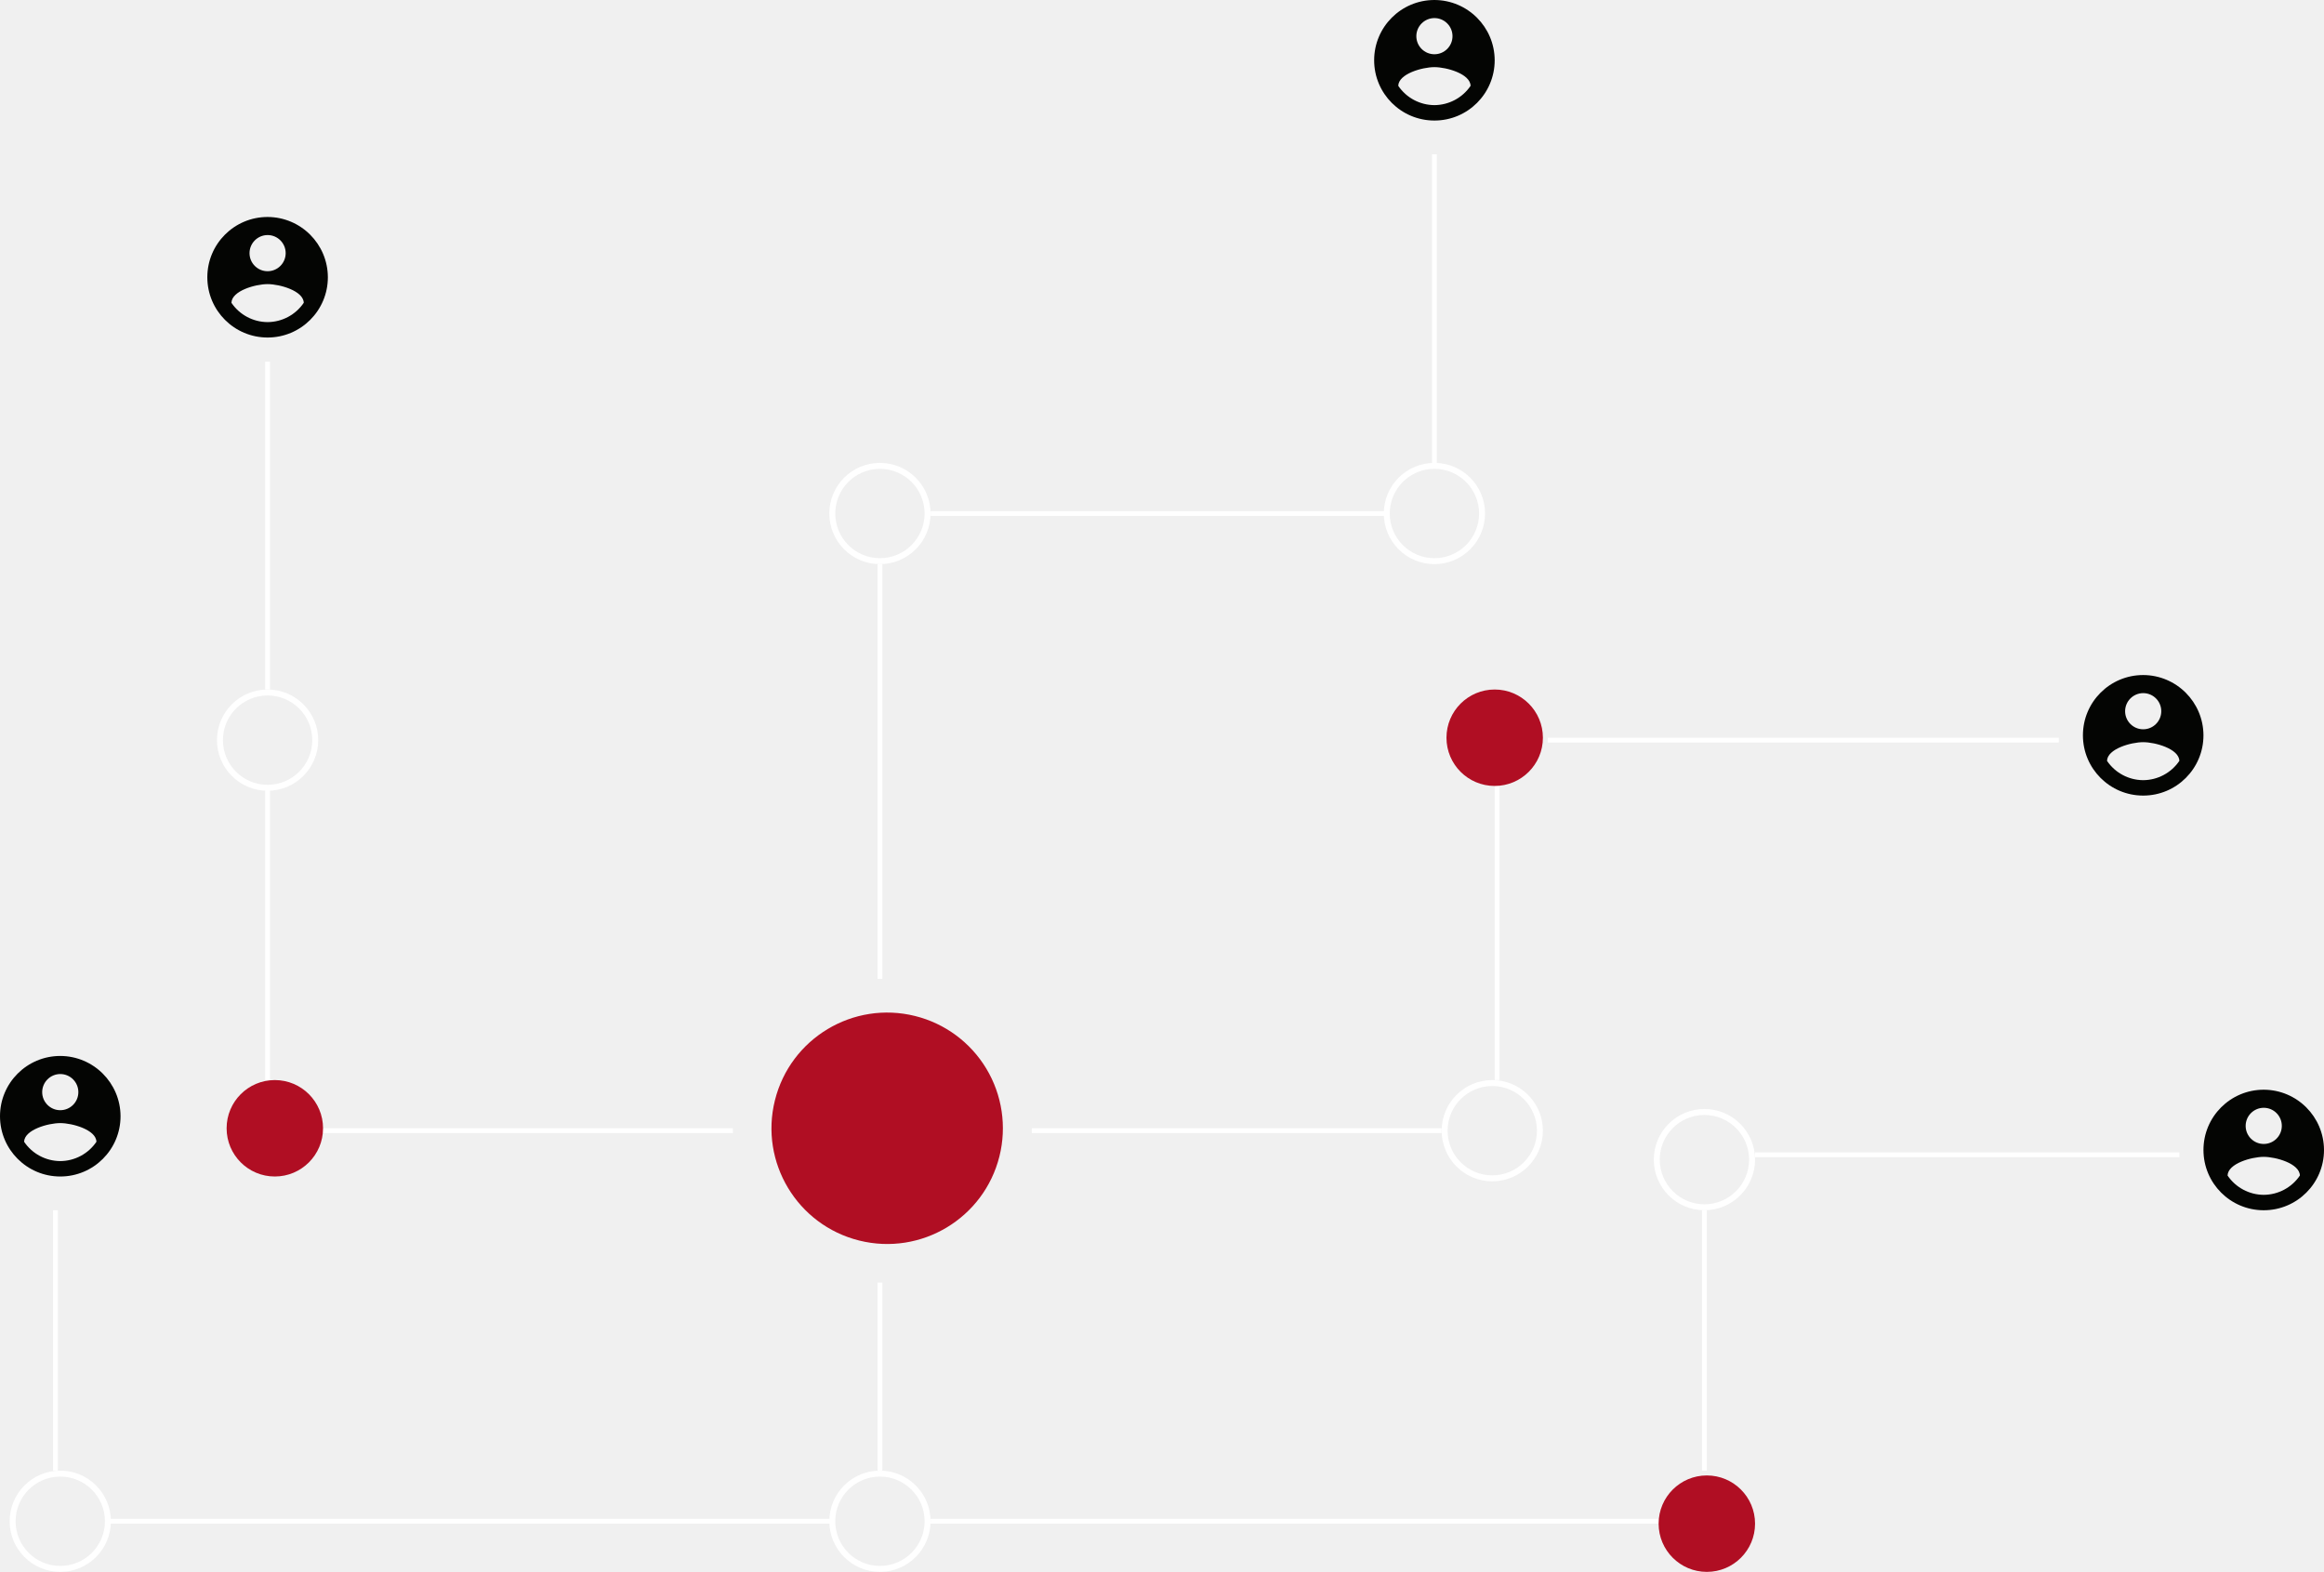
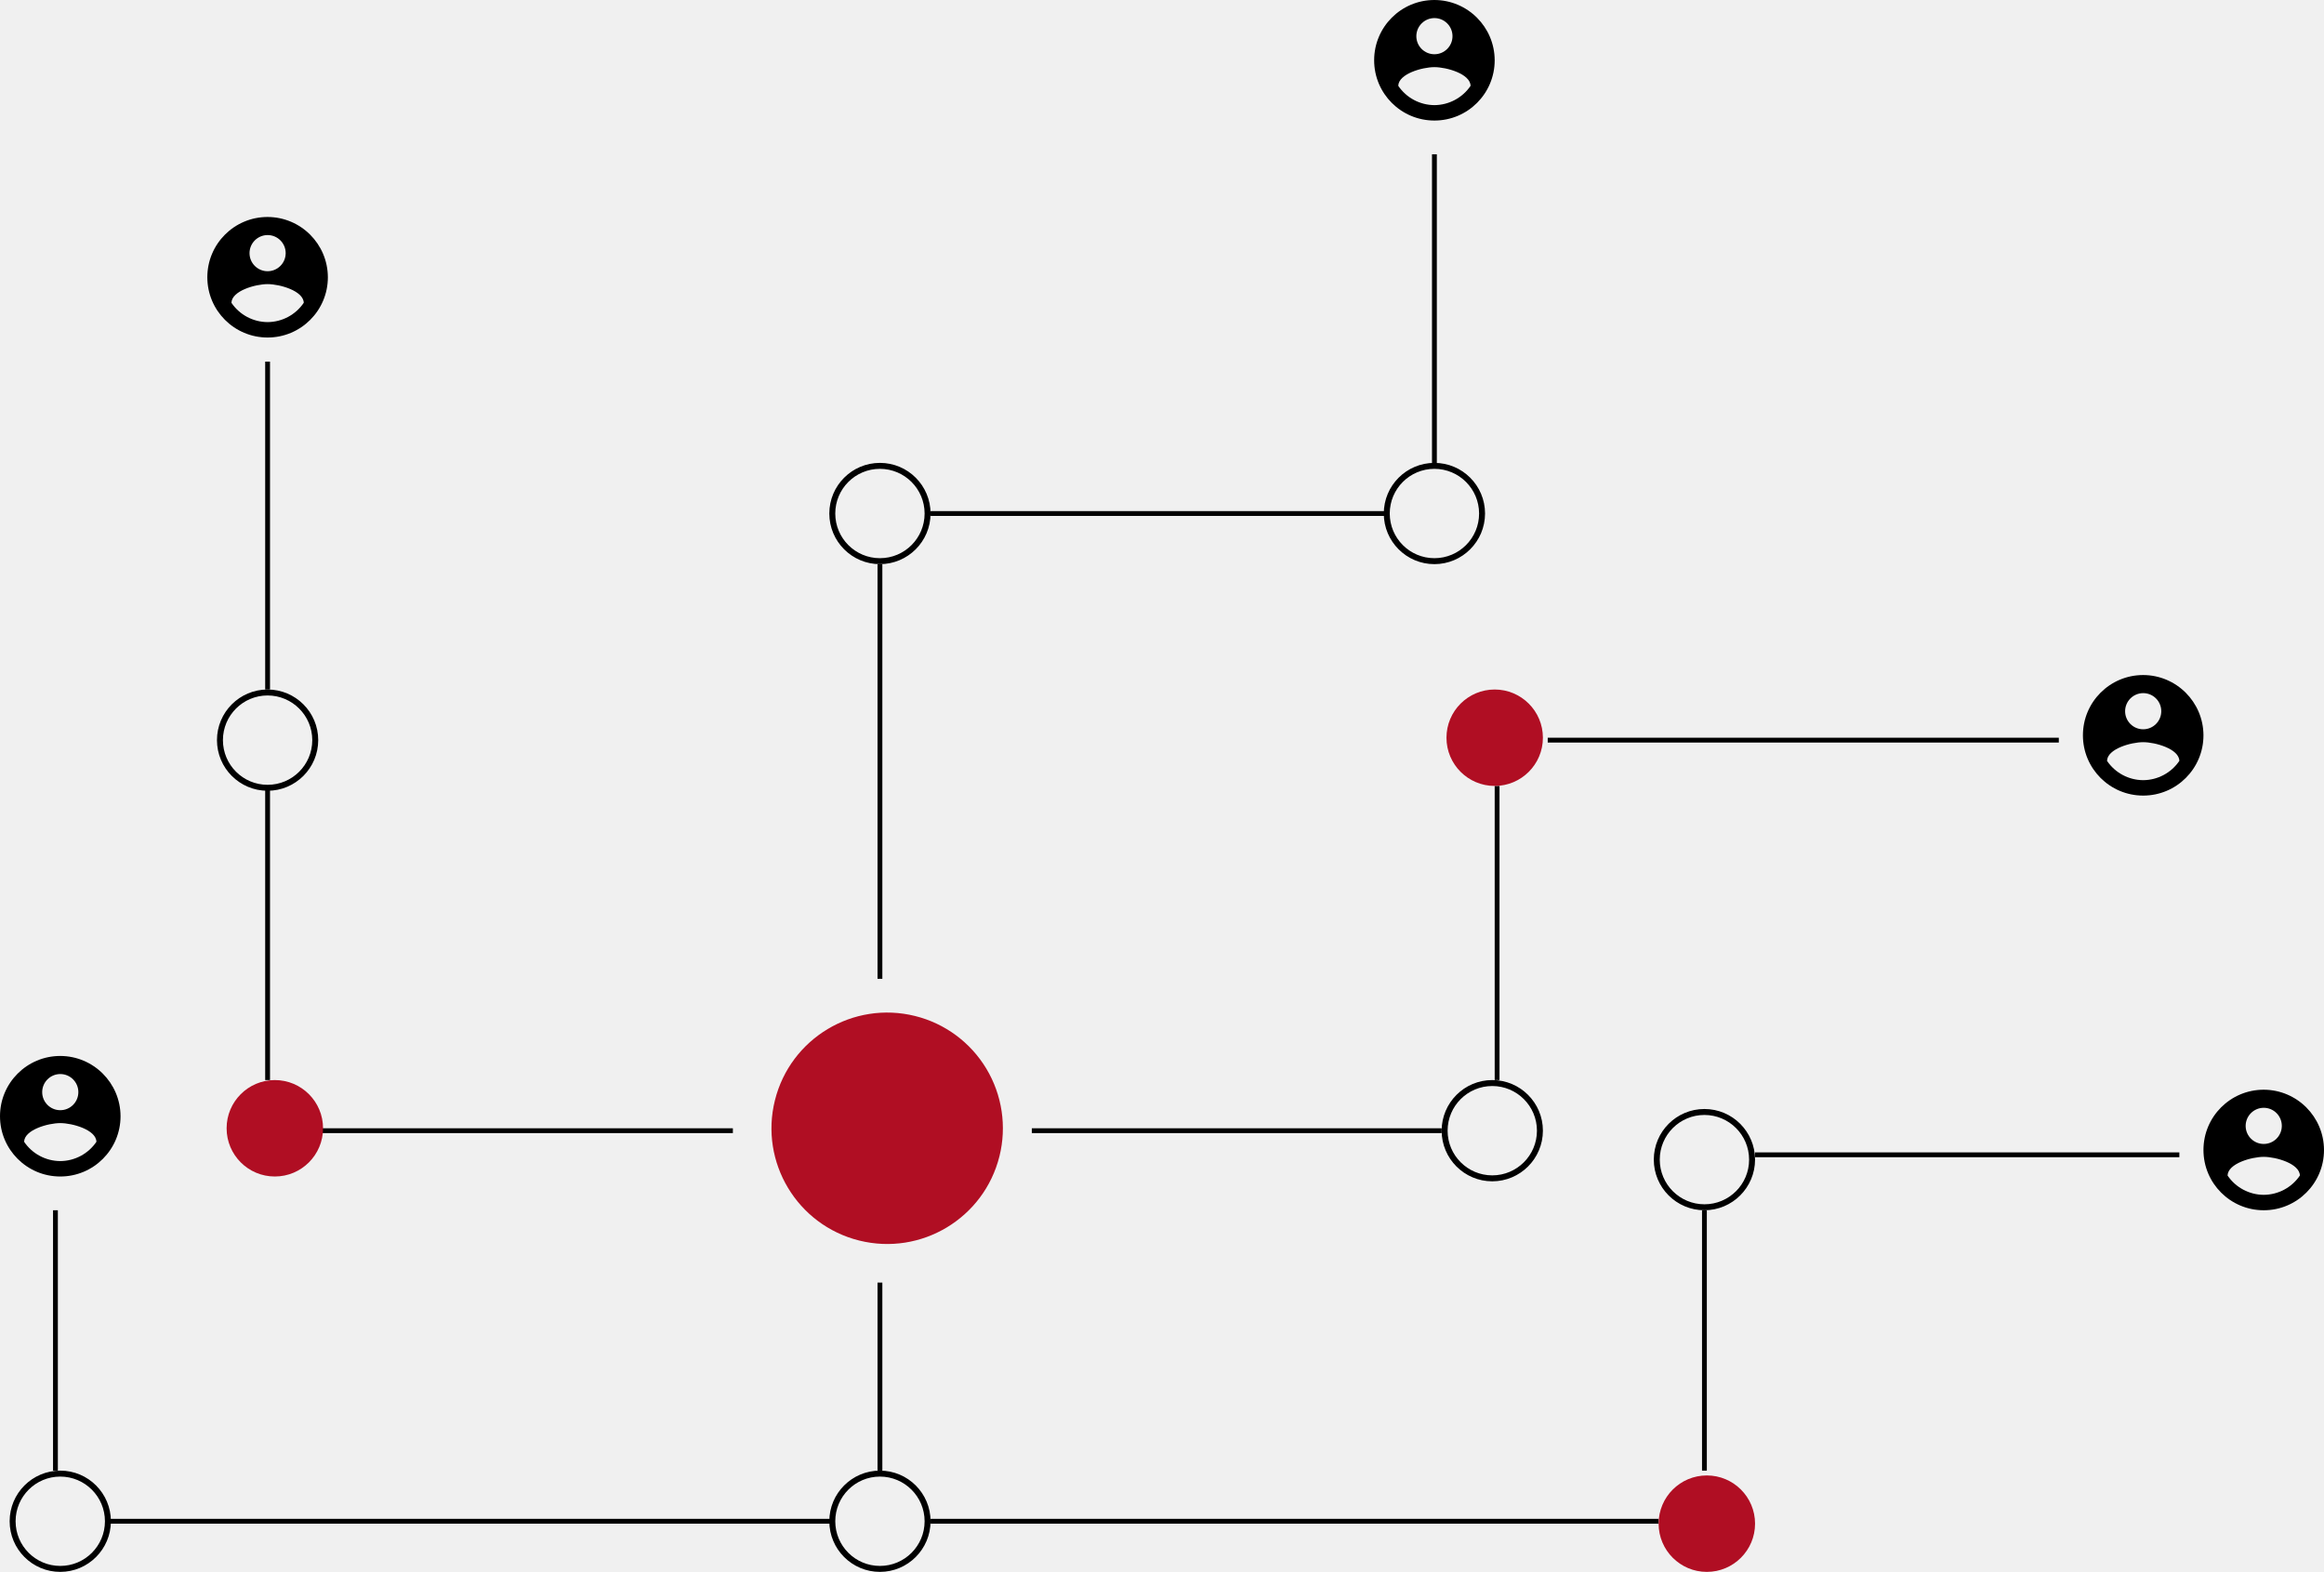
<svg xmlns="http://www.w3.org/2000/svg" width="482" height="326" viewBox="0 0 482 326" fill="none">
-   <rect x="55" y="75" width="1" height="68" fill="white" />
-   <rect x="55" y="163" width="1" height="61" fill="white" />
-   <rect x="53" y="234" width="99" height="1" fill="white" />
-   <rect x="11" y="251" width="1" height="54" fill="white" />
-   <rect x="22" y="315" width="151" height="1" fill="white" />
-   <rect x="297" y="32" width="1" height="65" fill="white" />
-   <rect x="193" y="106" width="95" height="1" fill="white" />
-   <rect x="182" y="117" width="1" height="86" fill="white" />
-   <path fill-rule="evenodd" clip-rule="evenodd" d="M45 153.5C45 159.299 49.701 164 55.5 164C61.296 163.994 65.993 159.296 66 153.5C66 147.701 61.299 143 55.5 143C49.701 143 45 147.701 45 153.5ZM46.235 153.5C46.235 148.383 50.383 144.235 55.5 144.235C60.614 144.241 64.759 148.386 64.765 153.5C64.765 158.617 60.617 162.765 55.5 162.765C50.383 162.765 46.235 158.617 46.235 153.5Z" fill="white" />
-   <path fill-rule="evenodd" clip-rule="evenodd" d="M2 315.5C2 321.299 6.701 326 12.5 326C18.296 325.994 22.994 321.296 23 315.5C23 309.701 18.299 305 12.5 305C6.701 305 2 309.701 2 315.5ZM3.235 315.5C3.235 310.383 7.383 306.235 12.5 306.235C17.614 306.241 21.759 310.386 21.765 315.5C21.765 320.617 17.617 324.765 12.5 324.765C7.383 324.765 3.235 320.617 3.235 315.5Z" fill="white" />
+   <rect x="55" y="75" width="1" height="68" fill="black" />
+   <rect x="55" y="163" width="1" height="61" fill="black" />
+   <rect x="53" y="234" width="99" height="1" fill="black" />
+   <rect x="11" y="251" width="1" height="54" fill="black" />
+   <rect x="22" y="315" width="151" height="1" fill="black" />
+   <rect x="297" y="32" width="1" height="65" fill="black" />
+   <rect x="193" y="106" width="95" height="1" fill="black" />
+   <rect x="182" y="117" width="1" height="86" fill="black" />
+   <path fill-rule="evenodd" clip-rule="evenodd" d="M45 153.5C45 159.299 49.701 164 55.5 164C61.296 163.994 65.993 159.296 66 153.5C66 147.701 61.299 143 55.5 143C49.701 143 45 147.701 45 153.5ZM46.235 153.5C46.235 148.383 50.383 144.235 55.5 144.235C60.614 144.241 64.759 148.386 64.765 153.5C64.765 158.617 60.617 162.765 55.5 162.765C50.383 162.765 46.235 158.617 46.235 153.5Z" fill="black" />
+   <path fill-rule="evenodd" clip-rule="evenodd" d="M2 315.5C2 321.299 6.701 326 12.5 326C18.296 325.994 22.994 321.296 23 315.5C23 309.701 18.299 305 12.5 305C6.701 305 2 309.701 2 315.5ZM3.235 315.5C3.235 310.383 7.383 306.235 12.5 306.235C17.614 306.241 21.759 310.386 21.765 315.5C21.765 320.617 17.617 324.765 12.5 324.765C7.383 324.765 3.235 320.617 3.235 315.5Z" fill="black" />
  <circle cx="57" cy="234" r="10" fill="#B00E23" />
-   <rect x="321" y="153" width="106" height="1" fill="white" />
-   <rect x="310" y="163" width="1" height="61" fill="white" />
-   <rect x="214" y="234" width="85" height="1" fill="white" />
-   <rect x="364" y="239" width="88" height="1" fill="white" />
-   <rect x="353" y="251" width="1" height="54" fill="white" />
-   <rect x="193" y="315" width="151" height="1" fill="white" />
-   <rect x="182" y="266" width="1" height="39" fill="white" />
+   <rect x="321" y="153" width="106" height="1" fill="black" />
+   <rect x="310" y="163" width="1" height="61" fill="black" />
+   <rect x="214" y="234" width="85" height="1" fill="black" />
+   <rect x="364" y="239" width="88" height="1" fill="black" />
+   <rect x="353" y="251" width="1" height="54" fill="black" />
+   <rect x="193" y="315" width="151" height="1" fill="black" />
+   <rect x="182" y="266" width="1" height="39" fill="black" />
  <circle cx="310" cy="153" r="10" fill="#B00E23" />
-   <path fill-rule="evenodd" clip-rule="evenodd" d="M287 106.5C287 112.299 291.701 117 297.5 117C303.296 116.994 307.994 112.296 308 106.5C308 100.701 303.299 96 297.5 96C291.701 96 287 100.701 287 106.5ZM288.235 106.5C288.235 101.383 292.383 97.235 297.5 97.235C302.614 97.241 306.759 101.386 306.765 106.5C306.765 111.617 302.617 115.765 297.5 115.765C292.383 115.765 288.235 111.617 288.235 106.5Z" fill="white" />
-   <path fill-rule="evenodd" clip-rule="evenodd" d="M172 106.5C172 112.299 176.701 117 182.5 117C188.296 116.994 192.994 112.296 193 106.5C193 100.701 188.299 96 182.5 96C176.701 96 172 100.701 172 106.5ZM173.235 106.5C173.235 101.383 177.383 97.235 182.5 97.235C187.614 97.241 191.759 101.386 191.765 106.5C191.765 111.617 187.617 115.765 182.5 115.765C177.383 115.765 173.235 111.617 173.235 106.5Z" fill="white" />
-   <path fill-rule="evenodd" clip-rule="evenodd" d="M343 240.5C343 246.299 347.701 251 353.5 251C359.296 250.994 363.994 246.296 364 240.5C364 234.701 359.299 230 353.5 230C347.701 230 343 234.701 343 240.5ZM344.235 240.5C344.235 235.383 348.383 231.235 353.5 231.235C358.614 231.241 362.759 235.386 362.765 240.5C362.765 245.617 358.617 249.765 353.5 249.765C348.383 249.765 344.235 245.617 344.235 240.5Z" fill="white" />
+   <path fill-rule="evenodd" clip-rule="evenodd" d="M287 106.5C287 112.299 291.701 117 297.5 117C303.296 116.994 307.994 112.296 308 106.5C308 100.701 303.299 96 297.5 96C291.701 96 287 100.701 287 106.5ZM288.235 106.5C288.235 101.383 292.383 97.235 297.5 97.235C302.614 97.241 306.759 101.386 306.765 106.5C306.765 111.617 302.617 115.765 297.5 115.765C292.383 115.765 288.235 111.617 288.235 106.5Z" fill="black" />
+   <path fill-rule="evenodd" clip-rule="evenodd" d="M172 106.5C172 112.299 176.701 117 182.5 117C188.296 116.994 192.994 112.296 193 106.5C193 100.701 188.299 96 182.5 96C176.701 96 172 100.701 172 106.5ZM173.235 106.5C173.235 101.383 177.383 97.235 182.5 97.235C187.614 97.241 191.759 101.386 191.765 106.5C191.765 111.617 187.617 115.765 182.5 115.765C177.383 115.765 173.235 111.617 173.235 106.5Z" fill="black" />
+   <path fill-rule="evenodd" clip-rule="evenodd" d="M343 240.5C343 246.299 347.701 251 353.5 251C359.296 250.994 363.994 246.296 364 240.5C364 234.701 359.299 230 353.5 230C347.701 230 343 234.701 343 240.5ZM344.235 240.5C344.235 235.383 348.383 231.235 353.5 231.235C358.614 231.241 362.759 235.386 362.765 240.5C362.765 245.617 358.617 249.765 353.5 249.765C348.383 249.765 344.235 245.617 344.235 240.5Z" fill="black" />
  <circle cx="354" cy="316" r="10" fill="#B00E23" />
-   <path fill-rule="evenodd" clip-rule="evenodd" d="M172 315.5C172 321.299 176.701 326 182.5 326C188.296 325.994 192.994 321.296 193 315.5C193 309.701 188.299 305 182.5 305C176.701 305 172 309.701 172 315.5ZM173.235 315.5C173.235 310.383 177.383 306.235 182.5 306.235C187.614 306.241 191.759 310.386 191.765 315.5C191.765 320.617 187.617 324.765 182.5 324.765C177.383 324.765 173.235 320.617 173.235 315.5Z" fill="white" />
-   <path fill-rule="evenodd" clip-rule="evenodd" d="M299 234.5C299 240.299 303.701 245 309.5 245C315.296 244.994 319.994 240.296 320 234.5C320 228.701 315.299 224 309.5 224C303.701 224 299 228.701 299 234.5ZM300.235 234.5C300.235 229.383 304.383 225.235 309.5 225.235C314.614 225.241 318.759 229.386 318.765 234.5C318.765 239.617 314.617 243.765 309.5 243.765C304.383 243.765 300.235 239.617 300.235 234.5Z" fill="white" />
-   <path fill-rule="evenodd" clip-rule="evenodd" d="M12.5 219C5.596 219 0 224.596 0 231.5C0 238.404 5.596 244 12.5 244C19.404 244 25 238.404 25 231.5C24.98 224.605 19.395 219.02 12.5 219ZM12.5 222.75C14.571 222.75 16.25 224.429 16.25 226.5C16.25 228.571 14.571 230.25 12.5 230.25C10.429 230.25 8.75 228.571 8.75 226.5C8.757 224.432 10.432 222.757 12.5 222.75ZM5 236.8C6.686 239.291 9.492 240.789 12.5 240.803C15.507 240.787 18.312 239.289 20 236.8C19.94 234.3 15 232.924 12.5 232.924C10 232.924 5.06 234.3 5 236.8Z" fill="#040503" />
-   <path fill-rule="evenodd" clip-rule="evenodd" d="M55.5 45C48.596 45 43 50.596 43 57.5C43 64.404 48.596 70 55.5 70C62.404 70 68 64.404 68 57.5C67.98 50.605 62.395 45.02 55.5 45ZM55.5 48.75C57.571 48.75 59.25 50.429 59.25 52.5C59.25 54.571 57.571 56.25 55.5 56.25C53.429 56.25 51.75 54.571 51.75 52.5C51.757 50.432 53.432 48.757 55.5 48.75ZM48 62.8C49.686 65.291 52.492 66.789 55.5 66.803C58.507 66.787 61.312 65.289 63 62.8C62.94 60.3 58 58.924 55.5 58.924C53 58.924 48.06 60.3 48 62.8Z" fill="#040503" />
-   <path fill-rule="evenodd" clip-rule="evenodd" d="M297.5 0C290.596 0 285 5.596 285 12.5C285 19.404 290.596 25 297.5 25C304.404 25 310 19.404 310 12.5C309.98 5.605 304.395 0.02 297.5 0ZM297.5 3.75C299.571 3.75 301.25 5.429 301.25 7.5C301.25 9.571 299.571 11.25 297.5 11.25C295.429 11.25 293.75 9.571 293.75 7.5C293.757 5.432 295.432 3.757 297.5 3.75ZM290 17.8C291.686 20.291 294.492 21.789 297.5 21.803C300.507 21.787 303.313 20.289 305 17.8C304.94 15.3 300 13.924 297.5 13.924C295 13.924 290.06 15.3 290 17.8Z" fill="#040503" />
-   <path fill-rule="evenodd" clip-rule="evenodd" d="M444.5 140C437.596 140 432 145.596 432 152.5C432 159.404 437.596 165 444.5 165C451.404 165 457 159.404 457 152.5C456.98 145.605 451.395 140.02 444.5 140ZM444.5 143.75C446.571 143.75 448.25 145.429 448.25 147.5C448.25 149.571 446.571 151.25 444.5 151.25C442.429 151.25 440.75 149.571 440.75 147.5C440.757 145.432 442.432 143.757 444.5 143.75ZM437 157.8C438.686 160.291 441.492 161.789 444.5 161.803C447.507 161.787 450.313 160.289 452 157.8C451.94 155.3 447 153.924 444.5 153.924C442 153.924 437.06 155.3 437 157.8Z" fill="#040503" />
-   <path fill-rule="evenodd" clip-rule="evenodd" d="M469.5 226C462.596 226 457 231.596 457 238.5C457 245.404 462.596 251 469.5 251C476.404 251 482 245.404 482 238.5C481.98 231.605 476.395 226.02 469.5 226ZM469.5 229.75C471.571 229.75 473.25 231.429 473.25 233.5C473.25 235.571 471.571 237.25 469.5 237.25C467.429 237.25 465.75 235.571 465.75 233.5C465.757 231.432 467.432 229.757 469.5 229.75ZM462 243.8C463.686 246.291 466.492 247.789 469.5 247.803C472.507 247.787 475.313 246.289 477 243.8C476.94 241.3 472 239.924 469.5 239.924C467 239.924 462.06 241.3 462 243.8Z" fill="#040503" />
-   <path d="M184.141 226L183 231.284C184.294 231.656 188.281 233.175 188.927 230.185C189.6 227.068 185.435 226.372 184.141 226Z" fill="#6C63FF" />
-   <path d="M182.413 235L181 240.213C182.743 240.612 188.121 242.201 188.916 239.261C189.747 236.194 184.156 235.401 182.413 235Z" fill="#6C63FF" />
+   <path fill-rule="evenodd" clip-rule="evenodd" d="M172 315.5C172 321.299 176.701 326 182.5 326C188.296 325.994 192.994 321.296 193 315.5C193 309.701 188.299 305 182.5 305C176.701 305 172 309.701 172 315.5ZM173.235 315.5C173.235 310.383 177.383 306.235 182.5 306.235C187.614 306.241 191.759 310.386 191.765 315.5C191.765 320.617 187.617 324.765 182.5 324.765C177.383 324.765 173.235 320.617 173.235 315.5Z" fill="black" />
+   <path fill-rule="evenodd" clip-rule="evenodd" d="M299 234.5C299 240.299 303.701 245 309.5 245C315.296 244.994 319.994 240.296 320 234.5C320 228.701 315.299 224 309.5 224C303.701 224 299 228.701 299 234.5ZM300.235 234.5C300.235 229.383 304.383 225.235 309.5 225.235C314.614 225.241 318.759 229.386 318.765 234.5C318.765 239.617 314.617 243.765 309.5 243.765C304.383 243.765 300.235 239.617 300.235 234.5Z" fill="black" />
+   <path fill-rule="evenodd" clip-rule="evenodd" d="M12.5 219C5.596 219 0 224.596 0 231.5C0 238.404 5.596 244 12.5 244C19.404 244 25 238.404 25 231.5C24.98 224.605 19.395 219.02 12.5 219ZM12.5 222.75C14.571 222.75 16.25 224.429 16.25 226.5C16.25 228.571 14.571 230.25 12.5 230.25C10.429 230.25 8.75 228.571 8.75 226.5C8.757 224.432 10.432 222.757 12.5 222.75ZM5 236.8C6.686 239.291 9.492 240.789 12.5 240.803C15.507 240.787 18.312 239.289 20 236.8C19.94 234.3 15 232.924 12.5 232.924C10 232.924 5.06 234.3 5 236.8Z" fill="black" />
+   <path fill-rule="evenodd" clip-rule="evenodd" d="M55.5 45C48.596 45 43 50.596 43 57.5C43 64.404 48.596 70 55.5 70C62.404 70 68 64.404 68 57.5C67.98 50.605 62.395 45.02 55.5 45ZM55.5 48.75C57.571 48.75 59.25 50.429 59.25 52.5C59.25 54.571 57.571 56.25 55.5 56.25C53.429 56.25 51.75 54.571 51.75 52.5C51.757 50.432 53.432 48.757 55.5 48.75ZM48 62.8C49.686 65.291 52.492 66.789 55.5 66.803C58.507 66.787 61.312 65.289 63 62.8C62.94 60.3 58 58.924 55.5 58.924C53 58.924 48.06 60.3 48 62.8Z" fill="black" />
+   <path fill-rule="evenodd" clip-rule="evenodd" d="M297.5 0C290.596 0 285 5.596 285 12.5C285 19.404 290.596 25 297.5 25C304.404 25 310 19.404 310 12.5C309.98 5.605 304.395 0.02 297.5 0ZM297.5 3.75C299.571 3.75 301.25 5.429 301.25 7.5C301.25 9.571 299.571 11.25 297.5 11.25C295.429 11.25 293.75 9.571 293.75 7.5C293.757 5.432 295.432 3.757 297.5 3.75ZM290 17.8C291.686 20.291 294.492 21.789 297.5 21.803C300.507 21.787 303.313 20.289 305 17.8C304.94 15.3 300 13.924 297.5 13.924C295 13.924 290.06 15.3 290 17.8Z" fill="black" />
+   <path fill-rule="evenodd" clip-rule="evenodd" d="M444.5 140C437.596 140 432 145.596 432 152.5C432 159.404 437.596 165 444.5 165C451.404 165 457 159.404 457 152.5C456.98 145.605 451.395 140.02 444.5 140ZM444.5 143.75C446.571 143.75 448.25 145.429 448.25 147.5C448.25 149.571 446.571 151.25 444.5 151.25C442.429 151.25 440.75 149.571 440.75 147.5C440.757 145.432 442.432 143.757 444.5 143.75ZM437 157.8C438.686 160.291 441.492 161.789 444.5 161.803C447.507 161.787 450.313 160.289 452 157.8C451.94 155.3 447 153.924 444.5 153.924C442 153.924 437.06 155.3 437 157.8Z" fill="black" />
+   <path fill-rule="evenodd" clip-rule="evenodd" d="M469.5 226C462.596 226 457 231.596 457 238.5C457 245.404 462.596 251 469.5 251C476.404 251 482 245.404 482 238.5C481.98 231.605 476.395 226.02 469.5 226ZM469.5 229.75C471.571 229.75 473.25 231.429 473.25 233.5C473.25 235.571 471.571 237.25 469.5 237.25C467.429 237.25 465.75 235.571 465.75 233.5C465.757 231.432 467.432 229.757 469.5 229.75ZM462 243.8C463.686 246.291 466.492 247.789 469.5 247.803C472.507 247.787 475.313 246.289 477 243.8C476.94 241.3 472 239.924 469.5 239.924C467 239.924 462.06 241.3 462 243.8Z" fill="black" />
+   <path d="M184.141 226L183 231.284C184.294 231.656 188.281 233.175 188.927 230.185C189.6 227.068 185.435 226.372 184.141 226Z" fill="black" />
+   <path d="M182.413 235L181 240.213C182.743 240.612 188.121 242.201 188.916 239.261C189.747 236.194 184.156 235.401 182.413 235Z" fill="black" />
  <path d="M189.808 210.718C176.949 207.512 163.925 215.337 160.719 228.195C157.512 241.053 165.337 254.075 178.196 257.281C191.055 260.488 204.079 252.664 207.286 239.806C208.827 233.631 207.851 227.097 204.573 221.642C201.295 216.187 195.984 212.257 189.808 210.718Z" fill="#B00E23" />
</svg>
